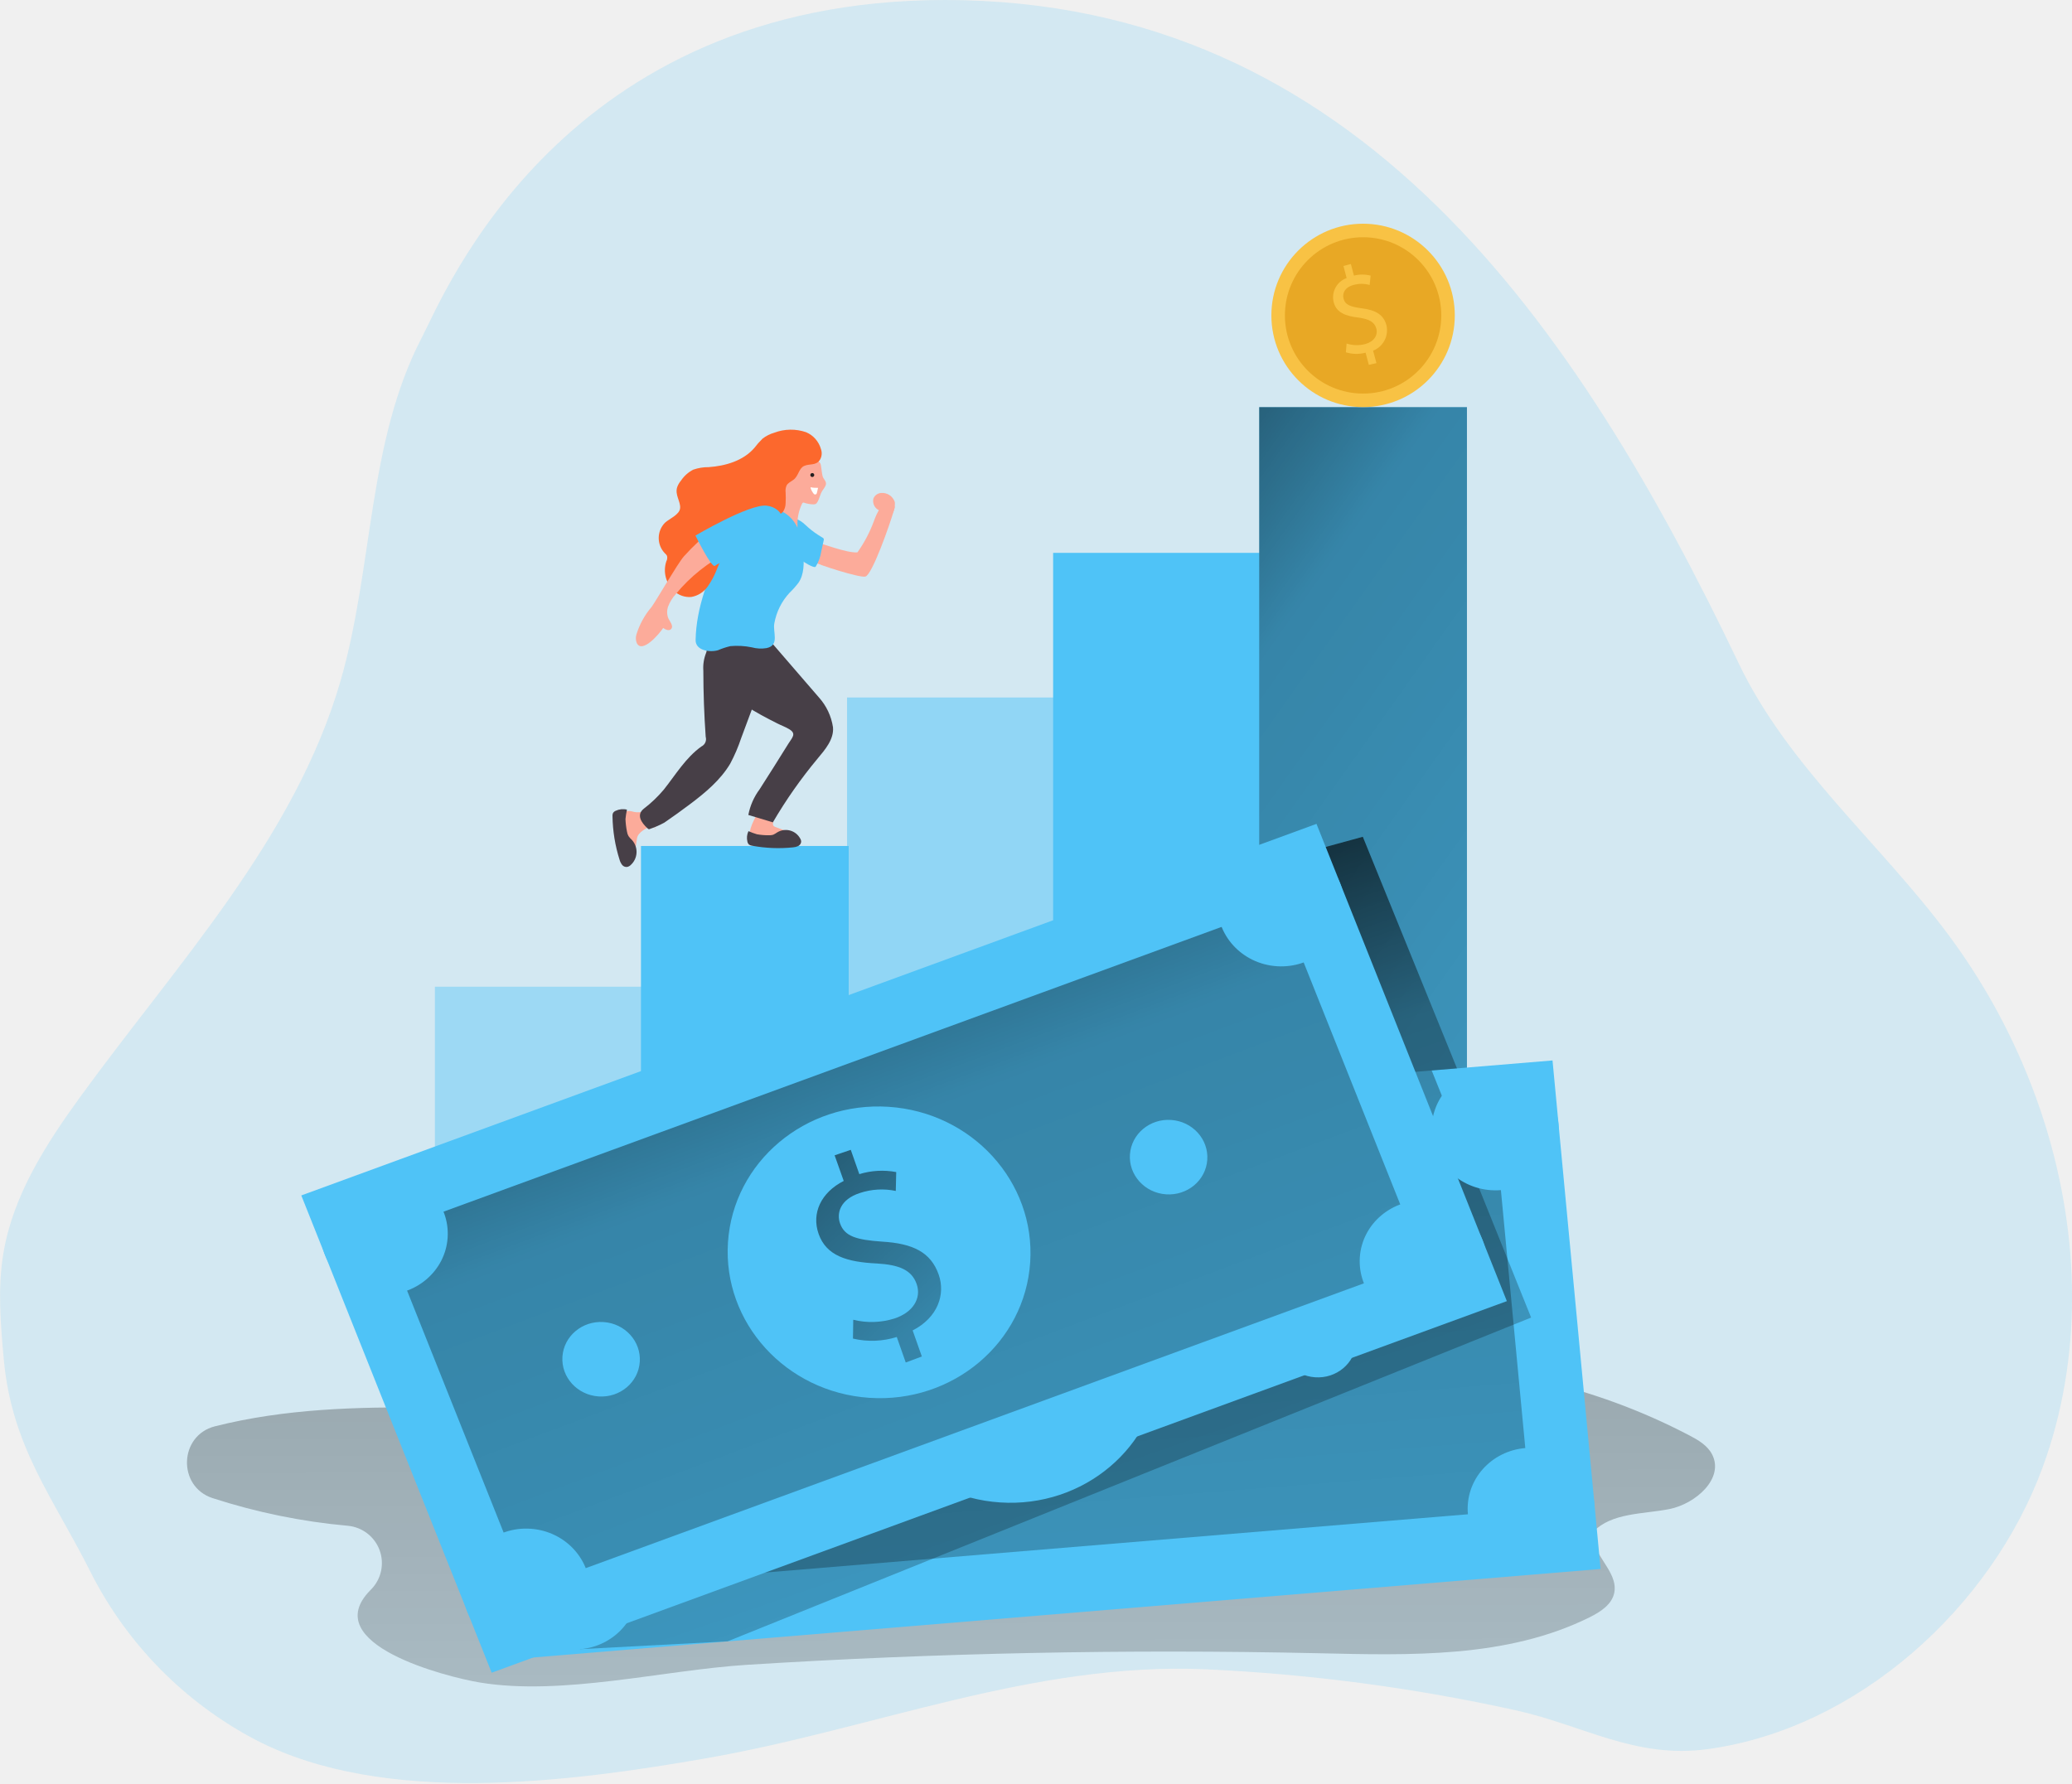
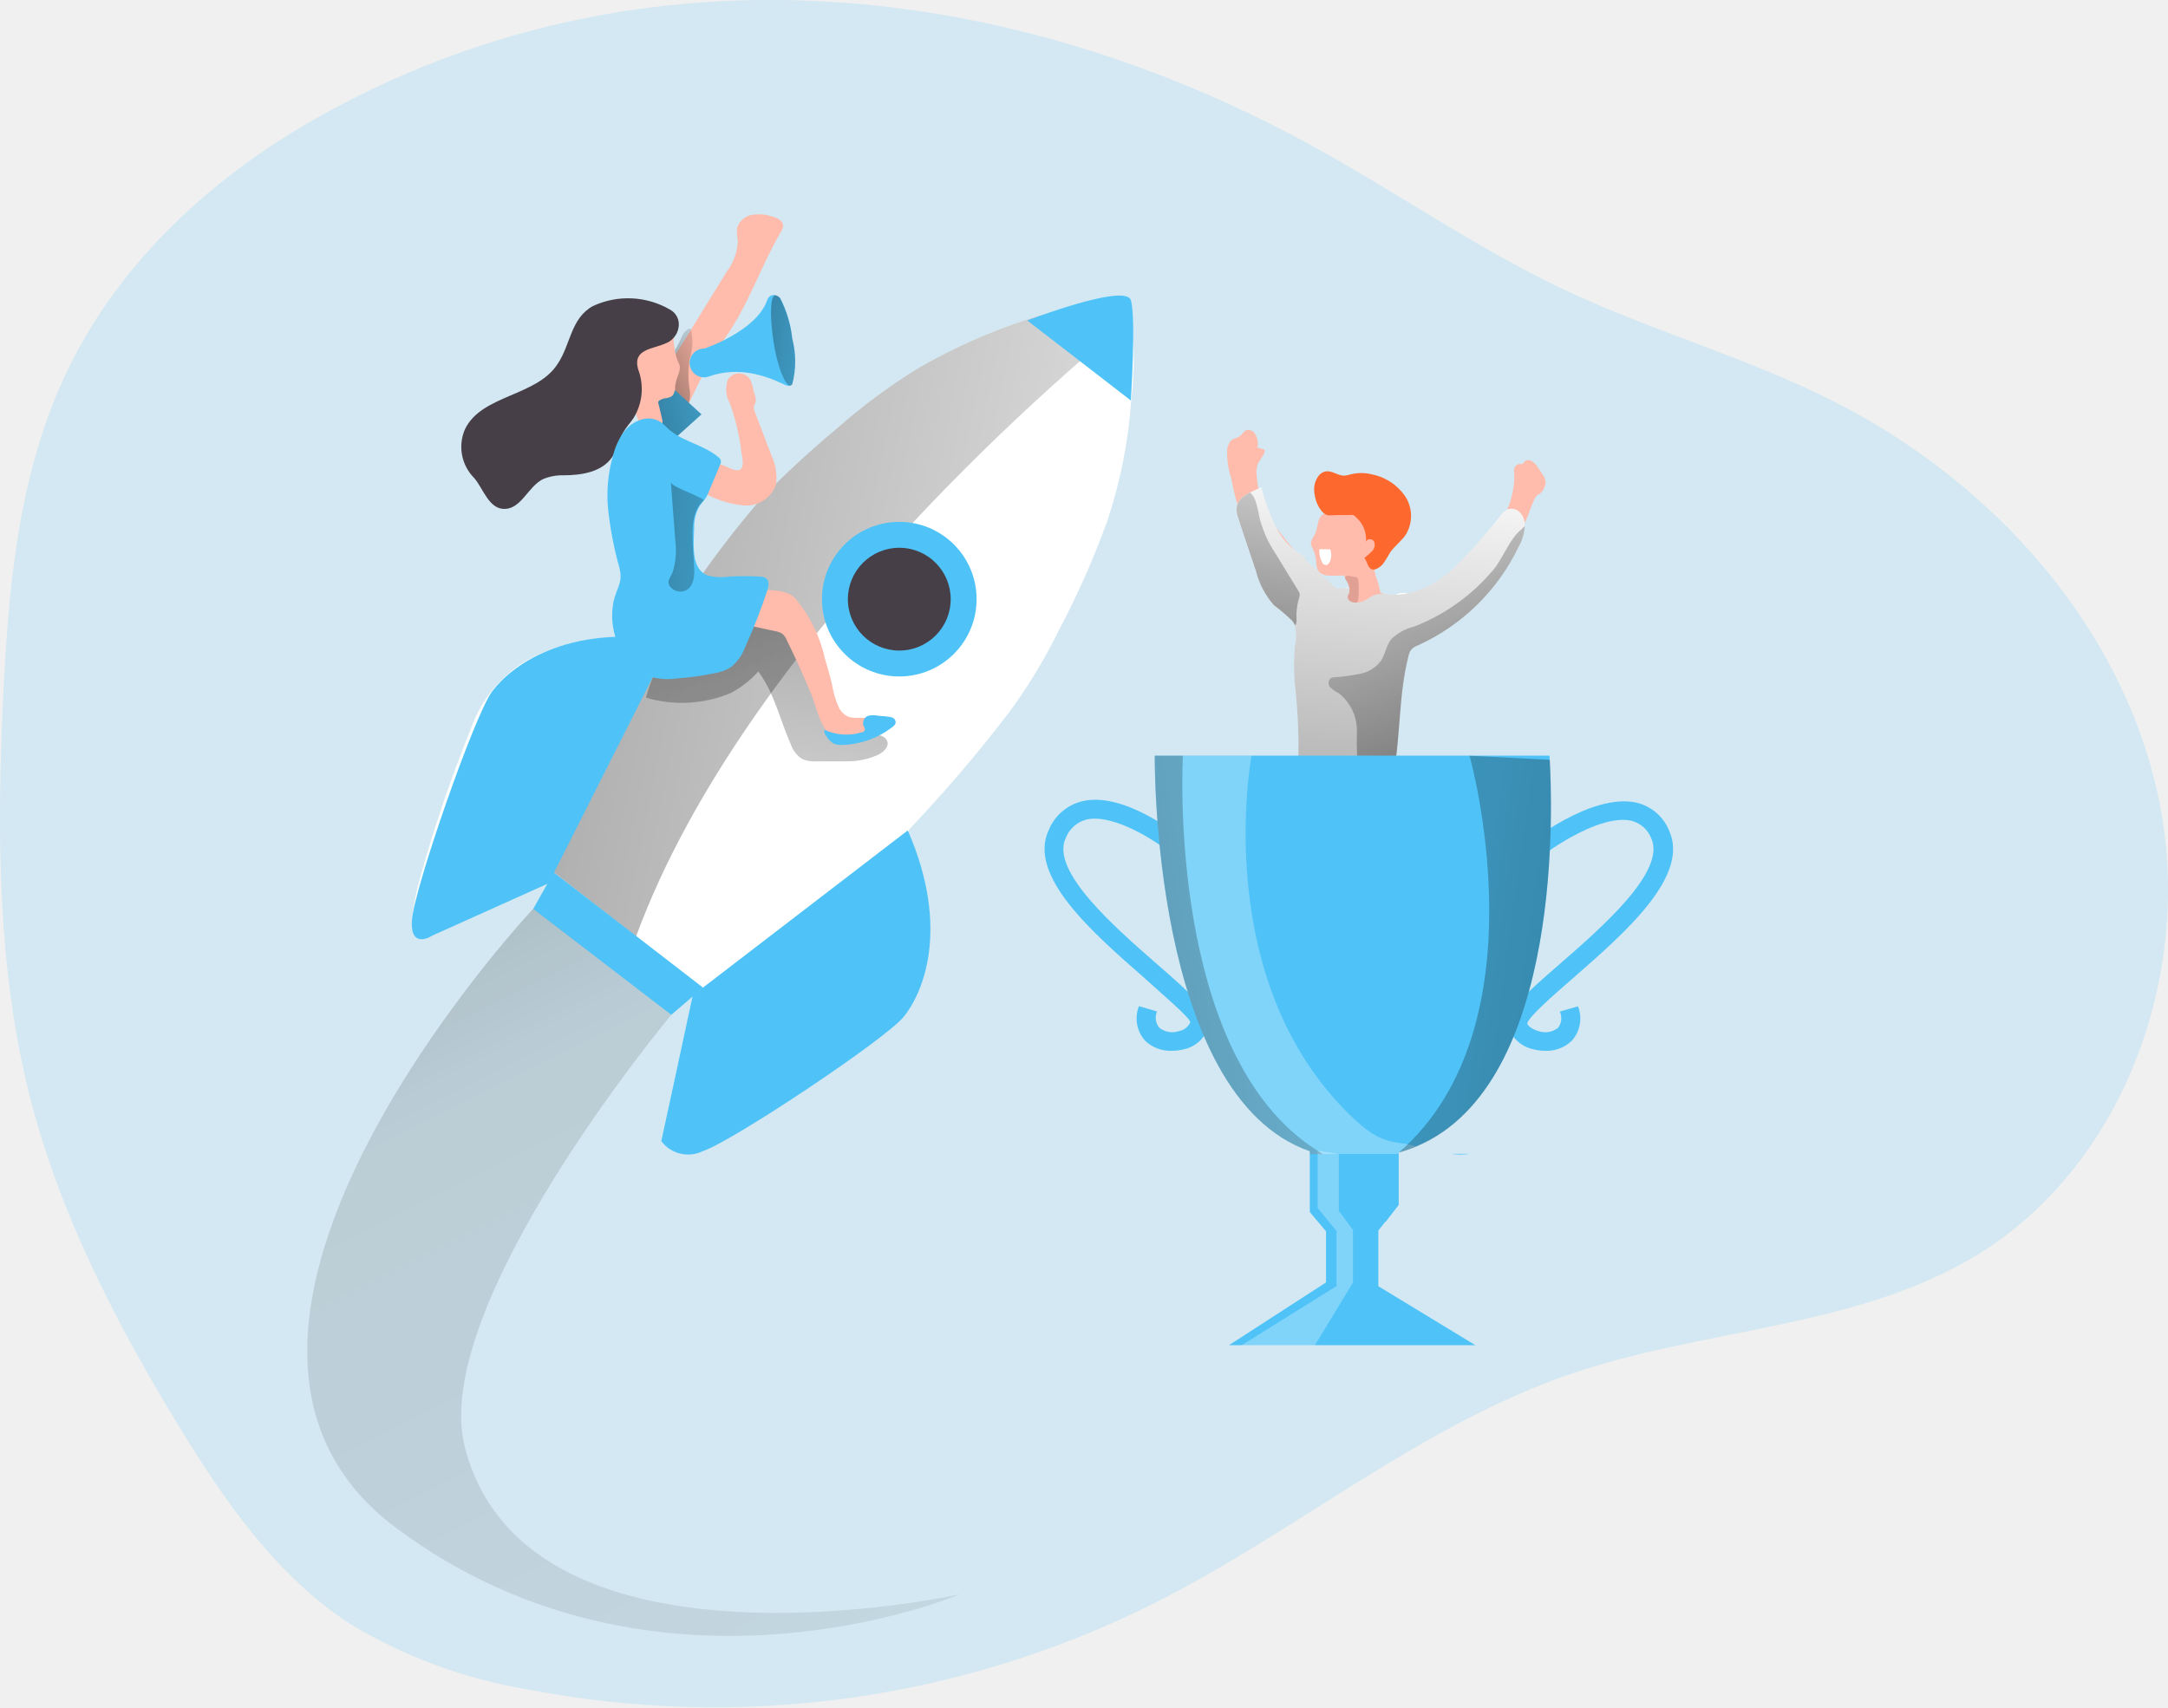
- <svg xmlns="http://www.w3.org/2000/svg" xmlns:xlink="http://www.w3.org/1999/xlink" data-name="Layer 1" viewBox="0 0 378.44 325.79">
+ <svg xmlns="http://www.w3.org/2000/svg" xmlns:xlink="http://www.w3.org/1999/xlink" data-name="Layer 1" viewBox="0 0 165.72 130.57">
  <defs>
-     <linearGradient id="a" x1="191.25" y1="158.09" x2="192.05" y2="476.39" gradientUnits="userSpaceOnUse">
+     <linearGradient id="a" x1="112.39" y1="84.59" x2="115.37" y2="48.83" gradientUnits="userSpaceOnUse">
      <stop offset=".01" />
      <stop offset=".08" stop-opacity=".69" />
      <stop offset=".21" stop-opacity=".32" />
      <stop offset="1" stop-opacity="0" />
    </linearGradient>
-     <linearGradient id="c" x1="153.7" y1="76.33" x2="494.53" y2="317.88" xlink:href="#a" />
-     <linearGradient id="b" x1="-794.43" y1="3080.09" x2="-800.45" y2="2521.18" gradientTransform="matrix(1 -.09 -.09 -1 1238.09 3066.63)" gradientUnits="userSpaceOnUse">
+     <linearGradient id="c" x1="102.11" y1="70.71" x2="112.72" y2="37.22" xlink:href="#a" />
+     <linearGradient id="d" x1="-58.18" y1="334.05" x2="-85.23" y2="311.44" gradientTransform="rotate(5.04 2994.27 2325.216)" xlink:href="#a" />
+     <linearGradient id="b" x1="30.19" y1="52.82" x2="124.07" y2="71.49" gradientUnits="userSpaceOnUse">
      <stop offset=".01" />
      <stop offset=".13" stop-opacity=".69" />
      <stop offset=".25" stop-opacity=".32" />
      <stop offset="1" stop-opacity="0" />
    </linearGradient>
-     <linearGradient id="d" x1="153.04" y1="153.04" x2="254.24" y2="445.05" xlink:href="#a" />
-     <linearGradient id="e" x1="-830.51" y1="2995.42" x2="-626.59" y2="2515.18" gradientTransform="matrix(1 -.09 -.09 -1 1233.14 3058.69)" xlink:href="#b" />
-     <linearGradient id="f" x1="-380.13" y1="3379.83" x2="-386.16" y2="2820.37" gradientTransform="scale(1 -1) rotate(21.2 9102.062 2922.28)" xlink:href="#b" />
-     <linearGradient id="g" x1="-416.66" y1="3296.14" x2="-210.79" y2="2811.34" gradientTransform="scale(1 -1) rotate(21.2 9094.739 2897.204)" xlink:href="#b" />
+     <linearGradient id="e" x1="70.48" y1="49.47" x2="64.78" y2="95.84" xlink:href="#b" />
+     <linearGradient id="f" x1="25.44" y1="64.52" x2="109.06" y2="231.77" xlink:href="#a" />
+     <linearGradient id="g" x1="70.72" y1="93.7" x2="136.2" y2="81.86" xlink:href="#b" />
+     <linearGradient id="h" x1="152.97" y1="92.09" x2="74.08" y2="81.05" xlink:href="#b" />
+     <linearGradient id="i" x1="362.8" y1="-151.94" x2="370" y2="-154.28" gradientTransform="rotate(-9.52 1391.314 1773.009)" xlink:href="#b" />
+     <linearGradient id="j" x1="360.02" y1="-149.42" x2="374.22" y2="-151.35" gradientTransform="rotate(-9.52 1298.596 1822.002)" xlink:href="#b" />
+     <linearGradient id="k" x1="356.46" y1="-142.2" x2="375.1" y2="-138.08" gradientTransform="rotate(-9.52 1391.314 1773.009)" xlink:href="#b" />
+     <linearGradient id="l" x1="369.53" y1="-155.48" x2="381.05" y2="-151.93" gradientTransform="rotate(-9.52 1391.314 1773.009)" xlink:href="#b" />
  </defs>
-   <path d="M373.5 205.35a116.22 116.22 0 00-17.6-34.53c-12.51-16.82-29.29-30.71-38.33-49.62C288.09 59.56 247.94.06 172.65 0 102.72 0 81.2 53.7 77.08 61.59c-10 19.15-8.87 42.08-14.89 62.83-8.39 28.89-29.91 51.69-47.56 76-6.26 8.64-12.23 17.94-14 28.46-1.08 6.44-.53 13 .07 19.54 1.47 15.91 9 25.15 15.77 38.63a70.55 70.55 0 0030.32 30.85c23.44 12.09 57.17 7.69 82.37 3.28 30.55-5.34 59.59-17.61 91.13-16.22a332.78 332.78 0 0156.48 7.47c12.56 2.78 21.88 8.92 35.15 7.11 27.43-3.75 51.77-25.94 61.14-51.43 7.37-20.05 6.85-42.23.44-62.76z" fill="#4fc3f7" opacity=".18" style="isolation:isolate" />
-   <path d="M85.64 302.29l-.16.16c-9.72 9.85 13.91 15.85 20 16.86 15.06 2.49 33.52-2.26 48.76-3.23q52-3.27 104.25-2.12c16.88.38 34.57.94 49.7-6.57 2-1 4.07-2.34 4.49-4.49.79-4-4.53-7.17-3.84-11.14 3.45-3.51 9.05-3.18 13.88-4.13s10.09-5.62 7.82-10c-.84-1.63-2.53-2.62-4.16-3.47-18.05-9.44-35.92-12.74-56.28-14.06-45.51-2.93-89.1 2.28-134.1 7.9-26.65 3.33-53.12-2-78.91 4.51-6.57 1.67-6.87 11-.44 13.11a113.05 113.05 0 0024.73 5.06 6.85 6.85 0 014.26 11.61z" transform="translate(-17.84 -11.94)" fill="url(#a)" />
-   <path fill="#4fc3f7" d="M79.43 180.26h37.94v33.05H79.43z" opacity=".41" />
-   <path fill="#4fc3f7" d="M117.07 154.55h37.94v58.75h-37.94z" />
-   <path fill="#4fc3f7" d="M154.71 127.42h37.94v85.89h-37.94z" opacity=".5" />
-   <path fill="#4fc3f7" d="M192.35 101h37.94v112.3h-37.94z" />
-   <path fill="#4fc3f7" d="M229.99 74.38h37.94v138.93h-37.94z" />
-   <path fill="url(#c)" d="M229.99 74.38h37.94v138.93h-37.94z" />
-   <path fill="#4fc3f7" d="M85.7 210.14l197.86-16.41 8.78 92.9-197.87 16.41-8.77-92.9z" />
-   <path fill="url(#b)" d="M98.33 220.78l174.75-14.49 6.56 69.39-174.75 14.49-6.56-69.39z" />
-   <path fill="url(#d)" d="M132.89 299.85l146.76-59.15-18.16-45.14 4.62-.38-17.2-42.31-25 6.85-11.84 8.7-106.13 132.86 26.95-1.43z" />
-   <ellipse cx="202.25" cy="259.82" rx="26.64" ry="27.66" transform="rotate(-86.23 186.963 263.38)" fill="#4fc3f7" />
-   <path d="M201.24 280.45l-.26-4.92a14.92 14.92 0 01-7.78-1.82l1-3.28a13.81 13.81 0 007.29 1.75c3.58-.16 5.86-2.23 5.72-5s-2.18-4.21-6-5.51c-5.22-1.7-8.49-3.78-8.71-8-.22-4 2.57-7.17 7.15-8.1l-.26-4.91 3.11-.15.24 4.68a14.14 14.14 0 016.6 1.4l-1.05 3.3a12.45 12.45 0 00-6.4-1.37c-3.86.17-5.19 2.46-5.09 4.39.14 2.5 2.06 3.67 6.47 5.22 5.29 1.79 8 4.19 8.24 8.48.2 3.81-2.37 7.51-7.47 8.56l.26 5z" transform="translate(-17.84 -11.94)" fill="url(#e)" />
-   <ellipse cx="147.81" cy="265.22" rx="6.81" ry="7.08" transform="rotate(-86.23 132.52 268.779)" fill="#4fc3f7" />
-   <ellipse cx="256.85" cy="256.18" rx="6.81" ry="7.08" transform="rotate(-86 242.664 259.178)" fill="#4fc3f7" />
-   <ellipse cx="290.93" cy="218.22" rx="11.17" ry="11.6" transform="rotate(-86.23 275.641 221.777)" fill="#4fc3f7" />
-   <ellipse cx="297.49" cy="287.59" rx="11.17" ry="11.6" transform="rotate(-86.23 282.21 291.154)" fill="#4fc3f7" />
-   <ellipse cx="116.17" cy="232.71" rx="11.17" ry="11.6" transform="rotate(-86.23 100.878 236.276)" fill="#4fc3f7" />
-   <ellipse cx="122.74" cy="302.08" rx="11.17" ry="11.6" transform="rotate(-86.23 107.451 305.648)" fill="#4fc3f7" />
-   <path fill="#4fc3f7" d="M55.03 218.39l185.42-67.88 34.77 87.19L89.8 305.58l-34.77-87.19z" />
-   <path fill="url(#f)" d="M70.18 225.32l163.76-59.95 25.98 65.12-163.76 59.95-25.98-65.12z" />
-   <ellipse cx="178.4" cy="240.71" rx="26.64" ry="27.66" transform="rotate(-86.23 163.11 244.274)" fill="#4fc3f7" />
-   <path d="M183.27 260.85l-1.64-4.66a15.05 15.05 0 01-8 .29l.05-3.44a13.85 13.85 0 007.5-.22c3.4-1.1 5-3.7 4.08-6.31S182 243 178 242.76c-5.5-.26-9.23-1.41-10.64-5.39-1.34-3.8.44-7.58 4.58-9.69l-1.66-4.68 2.95-1 1.56 4.44a14.11 14.11 0 016.74-.38l-.08 3.45a12.52 12.52 0 00-6.54.37c-3.66 1.18-4.29 3.73-3.64 5.56.84 2.38 3 3 7.69 3.33 5.59.33 8.88 1.92 10.32 6 1.28 3.62-.14 7.86-4.75 10.22l1.68 4.76z" transform="translate(-17.84 -11.94)" fill="url(#g)" />
-   <ellipse cx="127.63" cy="260.24" rx="6.81" ry="7.08" transform="rotate(-86.23 112.342 263.806)" fill="#4fc3f7" />
-   <ellipse cx="229.81" cy="222.84" rx="6.81" ry="7.08" transform="rotate(-86 215.488 225.894)" fill="#4fc3f7" />
-   <ellipse cx="251.79" cy="177.3" rx="11.17" ry="11.6" transform="rotate(-86.23 236.501 180.862)" fill="#4fc3f7" />
-   <ellipse cx="277.77" cy="242.4" rx="11.17" ry="11.6" transform="rotate(-86.23 262.483 245.957)" fill="#4fc3f7" />
-   <ellipse cx="88.02" cy="237.26" rx="11.17" ry="11.6" transform="rotate(-86.23 72.731 240.82)" fill="#4fc3f7" />
-   <ellipse cx="114" cy="302.35" rx="11.17" ry="11.6" transform="rotate(-86.23 98.708 305.92)" fill="#4fc3f7" />
-   <path d="M113.21 148.77a.77.77 0 00-.14.21 5.25 5.25 0 000 2.4 26.38 26.38 0 001.25 5.1 1 1 0 00.23.42.66.66 0 00.87-.07 1.84 1.84 0 00.42-.85 23.77 23.77 0 00.5-2.8c.17-1.2 1.79-1.88 2.72-2.42a.45.45 0 00.19-.17c0-.1.56 1.17.53 1.07a14.43 14.43 0 00-.85-2.12c0-.06-.6-1.51-.65-1.54s-.21 0-.3.06a3.48 3.48 0 01-2.48.19 2.46 2.46 0 00-2.29.52z" fill="#fcab9a" />
-   <path d="M114.51 147.91a3.12 3.12 0 00-2.06.21 1.05 1.05 0 00-.5.43 1.26 1.26 0 00-.08.61 27.71 27.71 0 001.29 7.9 2.82 2.82 0 00.45.92 1 1 0 00.91.4 1.25 1.25 0 00.64-.32 3.23 3.23 0 00.25-4.62 4.09 4.09 0 01-.62-.7 2.45 2.45 0 01-.28-.84 14.5 14.5 0 01-.27-2.27 15.85 15.85 0 01.27-1.72zM135.37 134.85a30.14 30.14 0 01-2 4.66c-1.78 3-4.57 5.32-7.38 7.43a127.03 127.03 0 01-4.65 3.34 16.72 16.72 0 01-2.56 1.13.49.49 0 01-.28.07.44.44 0 01-.2-.13c-1.22-1.09-2.08-2.5-.74-3.59a23.11 23.11 0 003.69-3.52c2.16-2.72 4-5.83 6.86-7.87a1.49 1.49 0 00.78-1.77q-.42-6-.43-12.07a7.36 7.36 0 01.5-3.24c1.23-2.55 5.68-2.87 8.08-2.64a3 3 0 011.59.47c2.75 2.17 1.52 4.88.54 7.52z" fill="#473f47" />
-   <path d="M148.61 102.61c.52.46 8.43 3 9.45 2.72 1.21-.31 4.36-9.16 5.3-12.39a.7.7 0 000-.55.52.52 0 00-.18-.18c-1.94-1.25-3.1 1.69-3.57 3a24.58 24.58 0 01-3 5.7c-2 .16-6.81-1.77-7.39-1.79a1.69 1.69 0 00-1.53.87c-.45.96.22 1.97.92 2.62z" fill="#fcab9a" />
-   <path d="M149.47 97.75c.24.16.48.31.73.45a.47.47 0 01.25.23.46.46 0 010 .26l-.47 2.14a7 7 0 01-1 2.69c-.29.39-2.41-1-2.71-1.23a8.84 8.84 0 01-2.27-2.17 3.93 3.93 0 01-.65-1.23 4.94 4.94 0 01.47-3.18c.83-1.61 2.21-.82 3.27.17a15.47 15.47 0 002.38 1.87z" fill="#4fc3f7" />
-   <path d="M137.25 153.2a.81.81 0 00.16.16 5 5 0 002.2.48 24.24 24.24 0 004.89-.19 1 1 0 00.44-.13.61.61 0 00.09-.8 1.66 1.66 0 00-.7-.55 21.87 21.87 0 00-2.47-1c-.37-.14-.69-.2-.69-.67a1.75 1.75 0 01.14-.64l.26-.76c.09-.27.18-.6 0-.81a.77.77 0 00-.44-.19 10.59 10.59 0 00-2.25-.21.31.31 0 00-.21.05.31.31 0 00-.09.14c-.53 1.23-2.32 3.85-1.33 5.12z" fill="#fcab9a" />
-   <path d="M130.79 113.81s-4 5.6.11 10.58c2.87 3.46 7.16 5.81 11.11 7.79.69.35 1.51.64 2.18 1.06 1.31.81.5 1.51-.19 2.61-1.73 2.8-3.49 5.57-5.26 8.34a11.44 11.44 0 00-2.06 4.69l4.48 1.35a85.85 85.85 0 018.19-11.67c1.32-1.58 3-3.51 2.79-5.71a10.48 10.48 0 00-2.57-5.44l-8.41-9.74z" fill="#473f47" />
-   <path d="M150.26 87.06c.14.42.54.74.6 1.19s-.39 1-.68 1.43c-.4.63-.5 1.42-.9 2.06a.81.81 0 01-.32.34 1.4 1.4 0 01-.41.06 5.61 5.61 0 01-1.57-.26.46.46 0 00-.3-.07.5.5 0 00-.2.23 8.57 8.57 0 00-.83 4c0 .44 0 1-.36 1.23a.79.79 0 01-.45.11c-1 0-1.83-.92-2.33-1.84a11.85 11.85 0 01-1-2.6 2.22 2.22 0 01-.09-.81 2.49 2.49 0 01.33-.91 17.45 17.45 0 001.25-3.19 14 14 0 011.47-4.11 2.28 2.28 0 011.11-.92 3 3 0 011.58.06 4.2 4.2 0 012.67 1.59c.17.32.26 1.89.43 2.41z" fill="#fcab9a" />
-   <path d="M140 118.4a6.26 6.26 0 01-2.69-.14 13.47 13.47 0 00-3.91-.22 13.71 13.71 0 00-2.27.75c-1.46.43-4.11.07-4.08-1.86.11-6 2.43-11.71 5-17.13 1.09-2.33 2.34-4.75 4.52-6.1a6.29 6.29 0 019.13 2.79 12.8 12.8 0 011 4.42c.17 1.9.2 4-.86 5.55a16 16 0 01-1.65 1.85 11.07 11.07 0 00-2.76 5.55c-.33 1.6 1.03 4.04-1.43 4.54z" fill="#4fc3f7" />
-   <path d="M149.77 83.98c-.72 1.15-1.93.68-2.92 1.15s-1 1.91-2 2.57c-.42.31-.94.53-1.19 1a2.5 2.5 0 00-.17 1.28 17.8 17.8 0 010 1.93 2.82 2.82 0 01-.5 1.61c-.73.85-2.07.62-3.19.73-2.19.22-2.93 2.29-4.38 3.69-.71.69-1.5 1.29-2.15 2a14.33 14.33 0 00-2.31 4 14.6 14.6 0 01-1.71 3.22 4.61 4.61 0 01-3 1.9 4.14 4.14 0 01-3.14-1.09 5.16 5.16 0 01-1.41-5.42 1.39 1.39 0 00.13-1 1.47 1.47 0 00-.39-.47 4 4 0 010-5.57c.79-.75 2.68-1.46 2.78-2.69s-1-2.43-.53-3.84a3.89 3.89 0 01.69-1.18 5.94 5.94 0 012.24-2 8.3 8.3 0 012.82-.46c3.08-.22 6.3-1.16 8.33-3.5a15.38 15.38 0 011.51-1.71 6.35 6.35 0 012.14-1.08 8.54 8.54 0 015.81-.09 4.73 4.73 0 012.71 3.08 2.29 2.29 0 01-.17 1.94z" fill="#fc682d" />
-   <path d="M149.42 89.12c-.39 0-1 0-1.35-.11-.12.24.46 1.13.59 1.24a.33.33 0 00.44 0 .44.44 0 00.11-.25l.21-.89" fill="#fff" />
-   <circle cx="148.36" cy="86.78" r=".36" fill="#231f20" />
-   <path d="M160.9 90.06a1.64 1.64 0 00-1.37 1 1.88 1.88 0 00.74 2 4.72 4.72 0 002.11.77.77.77 0 00.65-.09.79.79 0 00.19-.39 4 4 0 00.22-1.6 2.42 2.42 0 00-2.54-1.69z" fill="#fcab9a" />
-   <path d="M136.7 151.84a2.89 2.89 0 00-.19 1.92 1 1 0 00.3.54 1.26 1.26 0 00.54.2 26.29 26.29 0 007.51.3 2.66 2.66 0 00.93-.24 1 1 0 00.54-.76 1.15 1.15 0 00-.18-.62 3 3 0 00-4.19-1.12 4.74 4.74 0 01-.75.44 2.52 2.52 0 01-.82.09 11.82 11.82 0 01-2.14-.18 13.75 13.75 0 01-1.55-.57z" fill="#473f47" />
-   <path d="M132.16 97.31c-.86 0-1-1.38-1.69-.84a42.73 42.73 0 00-5.57 5.18c-1.18 1.36-5.09 8.14-5.89 9.23a14.11 14.11 0 00-2.76 5 2.34 2.34 0 00.06 1.61c1 2 4.23-1.83 4.81-2.77.44.32 1.1.6 1.46.19.5-.56-.26-1.4-.5-1.92a3.06 3.06 0 01-.06-2.17 7.27 7.27 0 011.4-2.28 30.06 30.06 0 019.72-7.74c.54-.27 1.15-.59 1.31-1.17a1.41 1.41 0 00-.07-.86 2.29 2.29 0 00-2.22-1.46z" fill="#fcab9a" />
-   <path d="M141.16 98.11s-10 4.75-10.58 5.26-3.56-5.53-3.56-5.53 9.86-5.82 13-5.46 4.26 3.75 1.14 5.73z" fill="#4fc3f7" />
-   <path d="M177.92 70.17v-.64" fill="none" />
-   <circle cx="248.96" cy="57.62" r="16.75" fill="#f8c244" />
-   <circle cx="248.96" cy="57.62" r="14.28" fill="#e8a825" />
-   <path d="M250.01 66.65l-.59-2.22a6.48 6.48 0 01-3.6-.07l.13-1.6a6 6 0 003.38.1c1.57-.41 2.38-1.59 2.05-2.83s-1.37-1.73-3.17-2c-2.47-.28-4.12-.92-4.62-2.82a3.72 3.72 0 012.37-4.41l-.59-2.21 1.36-.36.56 2.12a6.18 6.18 0 013.05 0l-.18 1.71a5.38 5.38 0 00-2.95 0c-1.69.45-2.05 1.62-1.82 2.5.3 1.14 1.26 1.49 3.37 1.77 2.51.32 3.95 1.16 4.47 3.1a4 4 0 01-2.44 4.63l.61 2.28z" fill="#f8c244" />
+   <path d="M24.16 9.05c-7.89 4.46-14.88 10.87-18.87 19S.62 45.22.2 54.14c-.42 10-.37 20 2.08 29.7 2.27 8.93 6.54 17.23 11.33 25.1 3.52 5.78 7.49 11.54 13.17 15.23a38.4 38.4 0 0013.57 5 75 75 0 0047.77-6.54c11-5.52 20.56-13.75 32.17-17.66 10.19-3.43 21.63-3.44 30.81-9 11.44-7 16.68-21.94 13.88-35.05s-12.65-24-24.59-30.12c-6.77-3.46-14.09-5.46-20.91-8.69s-13.05-7.65-19.7-11.24C76.02-1.98 48.1-4.49 24.16 9.05z" fill="#4fc3f7" opacity=".18" style="isolation:isolate" />
+   <path d="M105.62 45.34l1.33.56a2 2 0 011.17.87 2 2 0 01-.07 1.37c-.18.59-.39 1.18-.62 1.76-.3.77-.65 1.53-.88 2.32a16.81 16.81 0 00-.24 6.09c0 .66-.84 1-1.49 1.09a7.22 7.22 0 01-3.69-.19.79.79 0 01-.3-.16.68.68 0 01-.14-.49c-.07-1.09-.07-2.22-.22-3.22a8.85 8.85 0 00-.33-1.61 15.38 15.38 0 01-.26-1.56c-.09-.42-.22-.83-.29-1.25a2.37 2.37 0 01.09-1.27c.18-.44.43-.85.65-1.27a12.57 12.57 0 00.62-1.41 3.89 3.89 0 01.43-1 2.53 2.53 0 011.95-.9 5.37 5.37 0 012.29.27z" fill="#ffbbab" />
+   <path d="M97.43 40.17a6.18 6.18 0 01-.91-1.57 8.67 8.67 0 01-.46-2.24 1.88 1.88 0 01.06-.82c.13-.36.45-.63.55-1a.17.17 0 000-.12s-.05-.08-.13-.08l-.42-.11a1.43 1.43 0 00-.16-1 .62.62 0 00-.58-.36c-.26 0-.39.33-.61.48s-.46.17-.65.32a1.2 1.2 0 00-.32.8 6.38 6.38 0 00.32 2.12 19.34 19.34 0 00.58 2.36 19.16 19.16 0 003.62 6.51c.62.73 3 3.61 3.94 2.87 1.33-1 .46-2.65-.46-3.44a26.38 26.38 0 01-4.37-4.72z" fill="#ffbbab" />
+   <path d="M103.02 44.86c-.45.69-.89 1.4-1.3 2.12a1 1 0 00-.18.75.74.74 0 00.38.38 2.27 2.27 0 002.18-.18 7.49 7.49 0 001.65-1.59 3.38 3.38 0 01.92-.85 1.17 1.17 0 011.2 0 .73.73 0 01.17 1.08c0-.32-.39-.52-.7-.44a1.44 1.44 0 00-.71.63 10.59 10.59 0 00-.66 1.07 3.11 3.11 0 00-.35.87 2.84 2.84 0 00.75 2.08 2.68 2.68 0 01.44.74 2.59 2.59 0 01-.1 1.29 17.5 17.5 0 00-.27 5.36 1.12 1.12 0 01-.21 1 1 1 0 01-.68.21c-1.15 0-2.29-.26-3.45-.23a19.17 19.17 0 01-2.14.11.31.31 0 01-.33-.41 22.3 22.3 0 00.15-6 13.78 13.78 0 01-.44-2.77 1.36 1.36 0 01.11-.6 2.15 2.15 0 01.35-.5 7.92 7.92 0 001.58-3.11" fill="#fff" />
+   <path d="M105.93 54.11a1.08 1.08 0 01-.39.88 1.83 1.83 0 00-.24.13c-.15.14-.13.38-.16.58a3.06 3.06 0 01-.58 1 .89.89 0 000 1.09c.18.18.48.21.63.42s0 .89.31 1.1a.46.46 0 00.57-.18 1.31 1.31 0 00.17-.62q.35-3.37.64-6.77a.73.73 0 00-.19-.67c-.15-.21-.35-.61-.57-.72-.25.37-.06 1.17-.06 1.6-.04.73-.07 1.45-.13 2.16z" fill="#020202" opacity=".1" />
+   <path d="M100.45 40.96a1.26 1.26 0 00-.25.58 1.14 1.14 0 00.16.42 2.83 2.83 0 01.25 1 1.36 1.36 0 00.19.74 1.14 1.14 0 00.88.31h.74a.5.5 0 01.27 0 .44.44 0 01.19.19 5.3 5.3 0 01.41 1.7.62.62 0 00.13.27.52.52 0 00.2.17 2.21 2.21 0 001.62 0 .62.62 0 00.33-.24.68.68 0 000-.45 8.15 8.15 0 00-.26-1.19 4.32 4.32 0 01-.32-1.61c0-.49.27-.94.35-1.42a2.39 2.39 0 00-1.41-2.46 2.84 2.84 0 00-2.46.18c-.27.14-.49.21-.62.5s-.16.9-.4 1.31z" fill="#ffbbab" />
+   <path d="M100.52 37.98a2.6 2.6 0 01-.07-.56c0-.64.37-1.37 1-1.39.45 0 .85.34 1.31.34a3.73 3.73 0 00.56-.12 3.27 3.27 0 011.46 0 4.05 4.05 0 012.58 1.62 2.74 2.74 0 01.1 3c-.33.5-.84.86-1.19 1.35a10.13 10.13 0 01-.55.89c-.18.21-.6.55-.9.4s-.32-.64-.53-.85a7.31 7.31 0 00.59-.52.7.7 0 00.16-.72c-.12-.24-.53-.29-.63 0a2.2 2.2 0 00-.7-1.82.9.9 0 00-.26-.22.91.91 0 00-.33 0h-.92c-.53 0-.79.15-1.17-.3a2.42 2.42 0 01-.51-1.1z" fill="#fc682d" />
+   <path d="M103.52 44.11a.32.32 0 01.23.07.38.38 0 01.08.24 7.39 7.39 0 010 1.33 1.07 1.07 0 01-.09.34.35.35 0 01-.29.18c-.13 0-.24-.11-.38-.14a.5.5 0 00-.42.1 1.87 1.87 0 00-.3.33 6.56 6.56 0 01-.73.78 6.22 6.22 0 01.8-1.71.81.81 0 01.36-.35c.12 0 .27 0 .35-.13s0-.38-.09-.55-.32-.41-.18-.53.54.03.66.04z" fill="#e0a194" />
+   <path d="M113.16 41.75a11.24 11.24 0 001.1-1.19 6.84 6.84 0 001.5-4.25 1.25 1.25 0 010-.51.43.43 0 01.35-.32.81.81 0 00.22 0c.11 0 .16-.15.25-.23a.47.47 0 01.5 0 1.38 1.38 0 01.39.37c.16.22.32.45.46.68a1.19 1.19 0 01.22.6 1.36 1.36 0 01-.49.89c-.31 0-.55.83-.63 1-.16.45-.34.9-.54 1.33a19 19 0 01-5.16 6.72c-.74.61-3.54 3-4.38 2.15-1.15-1.22 0-2.69 1-3.32a26 26 0 005.21-3.92z" fill="#ffbbab" />
+   <path d="M101.07 42a3.37 3.37 0 01.55 0 .08.08 0 01.07 0 1.3 1.3 0 010 .87.67.67 0 01-.19.28.29.29 0 01-.32 0 .51.51 0 01-.16-.24 1.7 1.7 0 01-.17-.91.78.78 0 01.34 0" fill="#fff" />
+   <path d="M99.89 42.68h-.09a.06.06 0 01.09 0z" fill="#4fc3f7" />
+   <path d="M116.55 40.23a3.6 3.6 0 01-.45 1.54 15.76 15.76 0 01-7.71 7.57 1.23 1.23 0 00-.51.32 1.26 1.26 0 00-.21.47c-.77 3-.6 6.06-1.15 9.06a1.18 1.18 0 01-.31.72 1.23 1.23 0 01-.91.21h-.65a44.76 44.76 0 01-4.61-.49 1.07 1.07 0 01-.71-.32 1.09 1.09 0 01-.1-.78 41 41 0 00-.25-6.17 17.68 17.68 0 010-3 3.12 3.12 0 000-1.52 1.42 1.42 0 00-.24-.4 15.5 15.5 0 00-1.38-1.17 6.28 6.28 0 01-1.38-2.63c-.46-1.38-.94-2.75-1.38-4.13-.33-1 .19-1.47.94-1.85.27-.14.57-.27.88-.41a15 15 0 001.14 3.09 5.1 5.1 0 002.24 2.26.06.06 0 00-.06.06.23.23 0 00.1.19c.67.62 1.35 1.23 2 1.86a1.16 1.16 0 00.45.29c.2 0 .89-.18.86.19a.13.13 0 010 .06c0 .13-.12.23-.14.36a.4.4 0 00.23.38.81.81 0 00.46.08 1.72 1.72 0 00.51-.11c.27-.11.49-.3.75-.43a2.09 2.09 0 011.24-.07 5 5 0 001.34-.08 7.76 7.76 0 003.43-1.79 39.06 39.06 0 003.78-4.24 1.38 1.38 0 01.49-.41.9.9 0 01.94.24 1.34 1.34 0 01.37 1.05z" fill="#fff" />
+   <path d="M125.93 54.89a3.6 3.6 0 01-.45 1.54 15.76 15.76 0 01-7.71 7.57 1.23 1.23 0 00-.51.32 1.26 1.26 0 00-.21.47c-.77 3-.6 6.06-1.15 9.06a1.18 1.18 0 01-.31.72 1.23 1.23 0 01-.91.21h-.65a44.76 44.76 0 01-4.61-.49 1.07 1.07 0 01-.71-.32 1.09 1.09 0 01-.1-.78 41 41 0 00-.25-6.17 17.68 17.68 0 010-3 3.12 3.12 0 000-1.52 1.42 1.42 0 00-.24-.4 15.5 15.5 0 00-1.38-1.17 6.28 6.28 0 01-1.38-2.63c-.46-1.38-.94-2.75-1.38-4.13-.33-1 .19-1.47.94-1.85.27-.14.57-.27.88-.41a15 15 0 001.14 3.09 5.1 5.1 0 002.24 2.26.06.06 0 00-.06.06.23.23 0 00.1.19c.67.62 1.35 1.23 2 1.86a1.16 1.16 0 00.45.29c.2 0 .89-.18.86.19a.13.13 0 010 .06c0 .13-.12.23-.14.36a.4.4 0 00.23.38.81.81 0 00.46.08 1.72 1.72 0 00.51-.11c.27-.11.49-.3.75-.43a2.09 2.09 0 011.24-.07 5 5 0 001.34-.08 7.76 7.76 0 003.43-1.79 39.06 39.06 0 003.78-4.24 1.38 1.38 0 01.49-.41.9.9 0 01.94.24 1.34 1.34 0 01.37 1.05z" transform="translate(-9.38 -14.66)" fill="url(#a)" />
+   <path d="M108.38 62.46c-.08-.12-.15-.25-.24-.36a15.5 15.5 0 00-1.38-1.17 6.28 6.28 0 01-1.38-2.63c-.46-1.38-.94-2.75-1.38-4.13-.33-1 .19-1.47.94-1.85a1.53 1.53 0 01.36.51 6.45 6.45 0 01.33 1.31 8.83 8.83 0 001.26 2.86c.59.94 1.15 1.9 1.74 2.84a.65.65 0 01.08.17.55.55 0 010 .28 4.89 4.89 0 00-.22 1.14c-.05.24.08.9-.11 1.03z" transform="translate(-9.38 -14.66)" fill="url(#c)" />
+   <path d="M125.93 54.89a3.6 3.6 0 01-.45 1.54 15.76 15.76 0 01-7.71 7.57 1.23 1.23 0 00-.51.32 1.26 1.26 0 00-.21.47c-.77 3-.6 6.06-1.15 9.06a1.18 1.18 0 01-.31.72 1.23 1.23 0 01-.91.21h-.65a1 1 0 01-.52-.19.86.86 0 01-.26-.52 22.86 22.86 0 01-.15-3.42 3.63 3.63 0 00-1.4-3 2.51 2.51 0 01-.63-.43.49.49 0 010-.68.6.6 0 01.32-.1 15.6 15.6 0 001.94-.26 2.6 2.6 0 001.61-1c.33-.5.4-1.14.76-1.62a3.69 3.69 0 011.79-1 15 15 0 006.06-4.36c.72-.87 1.27-2.44 2.16-3.09a1.08 1.08 0 01.22-.22z" transform="translate(-9.38 -14.66)" fill="url(#d)" />
+   <path d="M66.07 78.9a87.51 87.51 0 01-13.1 7.82l-.65.08h-.18a1.21 1.21 0 01-1.13-1.46 9.36 9.36 0 01.19-1.08q.87-4.08 1.75-8.15a.46.46 0 00-.2-.54l-10.47-8.13a.42.42 0 00-.51-.06c-.62.32-1.26.61-1.9.9-2.25 1.06-4.42 2.06-6.64 3.06a1.16 1.16 0 01-1.61-.63l-.13-.3v-.16a23.88 23.88 0 01.42-2.39 104.76 104.76 0 014.11-12.21 9.75 9.75 0 014.19-5.12 12.81 12.81 0 014.8-1.57 34.71 34.71 0 013.94-.34h1.25a.66.66 0 00.44-.26c1-1.46 1.94-3 3-4.4a71.83 71.83 0 014.76-6.07 75.09 75.09 0 015.56-5.12 44.77 44.77 0 016.3-4.66 44 44 0 0110.68-4.39c.72-.22 1.45-.41 2.18-.61l1.5-.16h.27a1.85 1.85 0 011.54 1.26.59.59 0 010 .13 7.93 7.93 0 01.14 1 25.78 25.78 0 01-.1 5.27 37.12 37.12 0 01-1.85 9.28 64.93 64.93 0 01-3.6 8.14 41.68 41.68 0 01-3.86 6.4 108.54 108.54 0 01-7.54 8.85.56.56 0 00-.15.61c.18.78.35 1.56.49 2.34a18.14 18.14 0 01.4 4.93 9.82 9.82 0 01-4.29 7.74z" fill="#fff" />
+   <path d="M58 86.26l-6.3-4.91s2.71-8.35 6.63-18.07h1.25a.66.66 0 00.44-.26c1-1.46 1.94-3 3-4.4a71.83 71.83 0 014.76-6.07 75.09 75.09 0 015.56-5.12 44.77 44.77 0 016.3-4.66 44 44 0 0110.68-4.39c.72-.22 1.45-.41 2.18-.61l1.5-.16h.27a1.85 1.85 0 011.54 1.26.59.59 0 010 .13C92.24 41.9 66.45 63.21 58 86.26z" transform="translate(-9.38 -14.66)" fill="url(#b)" />
+   <path d="M65.23 67.65A7.52 7.52 0 0067.34 66c1.23 1.63 1.66 3.71 2.49 5.57a2.2 2.2 0 00.86 1.12 2.43 2.43 0 001.14.18h2.31a5.69 5.69 0 002.38-.51c.41-.2.81-.6.69-1s-.7-.58-1.17-.58a5.75 5.75 0 01-1.76-.16A3.08 3.08 0 0172.67 69a12.9 12.9 0 01-.78-2.1 24.27 24.27 0 00-1.52-3.56A6.68 6.68 0 0069 61.43a2.87 2.87 0 00-2.14-.8c-1.42.15-2.34 1.59-3.66 2.13a10.16 10.16 0 00-1.83.64 3.71 3.71 0 00-.94 1 10.8 10.8 0 00-1.67 3.6 9.65 9.65 0 006.47-.35z" transform="translate(-9.38 -14.66)" fill="url(#e)" />
+   <path d="M57.98 45.13s2-.18 2.74.55a10.59 10.59 0 012.33 4.66c.18.66.4 1.3.55 2a6.61 6.61 0 00.54 1.79 1.44 1.44 0 00.77.69 2.68 2.68 0 00.8.06 6.33 6.33 0 011 .07.39.39 0 01.18.06.36.36 0 01.07.17 1 1 0 01-.39.91 4.18 4.18 0 01-2.72.31c-1.1-.37-1.45-2.41-1.85-3.36a75.61 75.61 0 00-1.86-4.1 1.27 1.27 0 00-.32-.47 1.37 1.37 0 00-.55-.21l-2.41-.52c.23-.87.87-1.75 1.12-2.61z" fill="#ffbbab" />
+   <circle cx="68.74" cy="45.81" r="5.91" fill="#4fc3f7" />
+   <circle cx="68.74" cy="45.81" r="3.93" fill="#473f47" />
+   <path d="M51.31 48.97l-9.37 18.56-8.89 4s-1.73 1.15-1.56-1.21 4.76-15.62 6.13-17.46 5.54-5.2 13.69-3.89zM69.39 63.49L52.95 76.11l-2.4 11.14a2.57 2.57 0 003.18.76c2.25-.75 13.88-8.5 15.33-10.25s3.63-6.71.33-14.27zM78.52 24.5l7.92 6.12s.41-6.34 0-7.67-7.92 1.55-7.92 1.55z" fill="#4fc3f7" />
+   <path fill="#4fc3f7" d="M42.33 66.7l-1.57 2.79 10.55 8.1 2.43-2.08-11.41-8.81z" />
+   <path d="M50.14 84.14s-30.46 32.44-10.48 47.34 43.07 5.08 43.07 5.08-33 7.29-37.81-11.22c-2.81-10.83 15.77-33.09 15.77-33.09z" transform="translate(-9.38 -14.66)" opacity=".36" fill="url(#f)" />
+   <path d="M105.36 98.34l7.42 4.51H93.94l7.42-4.8v-3.91l-1.24-1.47v-4.66c-12.14-4.2-11.85-30.24-11.85-30.24h30.18v.31c.18 2.86 1.19 24.78-10.18 29.56a10.21 10.21 0 01-1.38.48v4l-1 1.29-.53.67z" fill="#4fc3f7" />
+   <path d="M89.55 80.34a2.79 2.79 0 01-2-.75 2.55 2.55 0 01-.49-2.66l1.38.4a1.21 1.21 0 00.18 1.25 1.61 1.61 0 001.52.25 1.17 1.17 0 00.85-.68c-.12-.42-2-2-3.46-3.33-4-3.5-9-7.85-7.37-11.35a3.73 3.73 0 012.6-2.22c3.2-.74 7.44 2.7 7.62 2.85l-.91 1.11c-1.07-.88-4.31-3-6.39-2.56a2.33 2.33 0 00-1.62 1.43c-1.18 2.52 3.75 6.81 7 9.65 2.9 2.53 4.17 3.69 3.92 4.76a2.52 2.52 0 01-1.86 1.73 4 4 0 01-.97.12zM118.11 80.34a3.45 3.45 0 01-.95-.13 2.52 2.52 0 01-1.87-1.73c-.25-1.07 1-2.23 3.92-4.76 3.26-2.84 8.19-7.13 7-9.65a2.19 2.19 0 00-1.52-1.32c-2.27-.5-6 2-7.21 3l-.86-1.12c.21-.16 5-4 8.44-3.27a3.57 3.57 0 012.51 2.11c1.64 3.5-3.36 7.85-7.37 11.35-1.49 1.3-3.34 2.91-3.46 3.43.08.25.49.48.85.58a1.56 1.56 0 001.51-.25 1.21 1.21 0 00.13-1.24l1.39-.4a2.54 2.54 0 01-.5 2.66 2.78 2.78 0 01-2.01.74z" fill="#4fc3f7" />
+   <path d="M108.29 87.65a10.21 10.21 0 01-1.38.48v.1h-6.79v-.22c-12.14-4.2-11.85-30.24-11.85-30.24h7.4s-3.28 17.25 7.75 27.7c2.35 2.24 3.2 1.68 4.87 2.18z" fill="#fff" opacity=".28" />
+   <path d="M112.33 88.22a4.76 4.76 0 01-1.38 0z" fill="#4fc3f7" />
+   <path fill="#fff" opacity=".28" d="M102.34 88.23v4.35l1.08 1.45v4.03l-2.92 4.81h-5.62l7.28-4.54v-4.21l-1.44-1.76v-4.38l1.62.25z" />
+   <path d="M109.5 102.9v-.22c-12.14-4.2-11.85-30.24-11.85-30.24h2.15s-1.32 22.93 10.3 30.2l.4.26z" transform="translate(-9.38 -14.66)" fill="url(#g)" />
+   <path d="M106.91 88.13v4l-1 1.29c-2.12-.73-2.45-2.29 1-5.29z" fill="#4fc3f7" />
+   <path d="M117.67 102.31a10.21 10.21 0 01-1.38.48c11.24-9.75 5.42-30.35 5.42-30.35l6.14.31c.15 2.86 1.15 24.78-10.18 29.56z" transform="translate(-9.38 -14.66)" fill="url(#h)" />
+   <path d="M52.38 31.4l.7-1.43a28.4 28.4 0 012.29-4.06c1.81-2.49 2.75-5.5 4.31-8.16a1 1 0 00.18-.49c0-.39-.46-.61-.85-.71a3.19 3.19 0 00-1.59-.11 1.4 1.4 0 00-1.09 1.06 4.65 4.65 0 00.07.91 4.13 4.13 0 01-.84 2.35l-3.94 6.38a5.11 5.11 0 00-1 2.45 1.91 1.91 0 001.76 1.81z" fill="#ffbbab" />
+   <path d="M61.76 46.06a2.25 2.25 0 00.33-1.65 7.52 7.52 0 010-2.27 4.29 4.29 0 00.12-2.24s0-.07-.06-.09a.15.15 0 00-.16 0 1.16 1.16 0 00-.51.65c-.42 1-1.7 2.69-1.52 3.78a1.91 1.91 0 001.8 1.82z" transform="translate(-9.38 -14.66)" fill="url(#i)" />
+   <path fill="#4fc3f7" d="M49.11 32.05l2.06-2.61 2.45 2.24-2.31 2.08-2.2-1.71z" />
+   <path fill="url(#j)" d="M49.11 32.05l2.06-2.61 2.45 2.24-2.31 2.08-2.2-1.71z" />
+   <path d="M54.38 35.27l.95.33c.33.11 1 .55 1.31.25s0-1.21 0-1.54a16.6 16.6 0 00-.85-3.47 2.2 2.2 0 01-.17-1.78 1 1 0 01.86-.51 1.06 1.06 0 01.87.48 4.44 4.44 0 01.29 1 1.33 1.33 0 01.12.72 2.44 2.44 0 00-.14.34.83.83 0 00.07.38l1.25 3.29a4 4 0 01.38 2.27 2.39 2.39 0 01-2.5 1.61 7.63 7.63 0 01-3.35-1.16c-.11-.06-.24-.17-.2-.29a.3.3 0 01.13-.12 2.24 2.24 0 00.79-.77 1.18 1.18 0 00.19-1.03zM51.56 29.92a.66.66 0 01-.19.36 1.14 1.14 0 01-.51.17 1 1 0 00-.51.21.28.28 0 000 .27l.27 1.15a.39.39 0 010 .26.44.44 0 01-.25.21c-.4.19-.91.36-1.26.09a1.14 1.14 0 01-.35-.6 13.1 13.1 0 01-.92-4 2.89 2.89 0 01.8-2.27 2.78 2.78 0 012-.61 1 1 0 01.8.47c.11.2 0 .41.07.63a6.1 6.1 0 00.17.95 3.81 3.81 0 00.15.44 1.24 1.24 0 01.14.38 1.63 1.63 0 01-.16.71 4 4 0 00-.21.84c.02.14.02.24-.04.34z" fill="#ffbbab" />
+   <path d="M51.87 25.03a1.57 1.57 0 01-.89 1.18c-1.08.51-2.62.44-2.21 2a4.24 4.24 0 01-.34 3.75c-.25.37-.56.69-.78 1.08-.36.6-.47 1.33-.86 1.91-.78 1.15-2.36 1.39-3.74 1.39a3.8 3.8 0 00-1.54.29c-1.13.56-1.64 2.22-2.89 2.28s-1.68-1.57-2.38-2.37a3.37 3.37 0 01-.69-3.74c1.29-2.64 5.5-2.48 7.09-5 .98-1.46.98-3.46 2.68-4.4a6.37 6.37 0 015.91.28 1.28 1.28 0 01.64 1.35z" fill="#473f47" />
+   <path d="M53.72 43.79a1.23 1.23 0 00.41.22 4.09 4.09 0 001.6.07 22.26 22.26 0 012.31 0 .9.9 0 01.53.14c.26.22.18.63.07.95a42.62 42.62 0 01-1.67 4.28 3.58 3.58 0 01-1.1 1.56 3.34 3.34 0 01-1.3.47 22.08 22.08 0 01-2.81.39 5 5 0 01-2.71-.36 4.24 4.24 0 01-1.88-2.44 5.53 5.53 0 01-.27-3.09c.25-1.1.75-1.42.44-2.6a27.34 27.34 0 01-.86-4.47 11 11 0 01.38-4.08 5.43 5.43 0 01.76-1.72 2.71 2.71 0 011.49-1.06 1.77 1.77 0 011.7.47c1.17 1.27 2.77 1.34 4.1 2.43a.43.43 0 01.17.21.39.39 0 010 .28l-.87 2.09a3.23 3.23 0 01-.33.64c-.12.17-.27.31-.38.48a3.17 3.17 0 00-.44 1.69c-.01 1-.25 2.74.66 3.45z" fill="#4fc3f7" />
+   <path d="M61.83 59.79a1 1 0 01-1-.07c-.7-.52-.16-.88 0-1.42A5.65 5.65 0 0061 56c-.11-1.49-.23-3-.34-4.48.06.37 1.82.89 2.51 1.36-.12.17-.27.31-.38.48-.78 1.14-.37 3.42-.35 4.71.05.62-.03 1.4-.61 1.72z" transform="translate(-9.38 -14.66)" fill="url(#k)" />
+   <path d="M60.56 25.89a6.89 6.89 0 010 3.48.5.5 0 01-.19.12.26.26 0 01-.17 0c-.45-.09-3-1.76-6-.71a1.1 1.1 0 11-.36-2.13s3.93-1.31 4.78-3.64c.11-.35.33-.48.58-.44a1 1 0 01.43.2 8.8 8.8 0 01.93 3.12z" fill="#4fc3f7" />
+   <path d="M69.94 40.55a6.89 6.89 0 010 3.48.22.22 0 01-.15.12c-.4 0-1-1.5-1.28-3.35s-.26-3.3.07-3.57h.08c.11 0 .22.07.35.24a8.8 8.8 0 01.93 3.08z" transform="translate(-9.38 -14.66)" fill="url(#l)" />
+   <path d="M66.39 54.72a.58.58 0 00-.41.65c0 .16.19.32.12.47a.31.31 0 01-.23.15 4 4 0 01-2.84-.19.46.46 0 00.12.45 1.57 1.57 0 00.59.61 1.5 1.5 0 00.52.1 6.63 6.63 0 003.87-1.31 1.12 1.12 0 00.28-.25.34.34 0 000-.36c-.06-.15-.24-.2-.4-.23a8 8 0 00-.84-.08 1.94 1.94 0 00-.78-.01z" fill="#4fc3f7" />
</svg>
